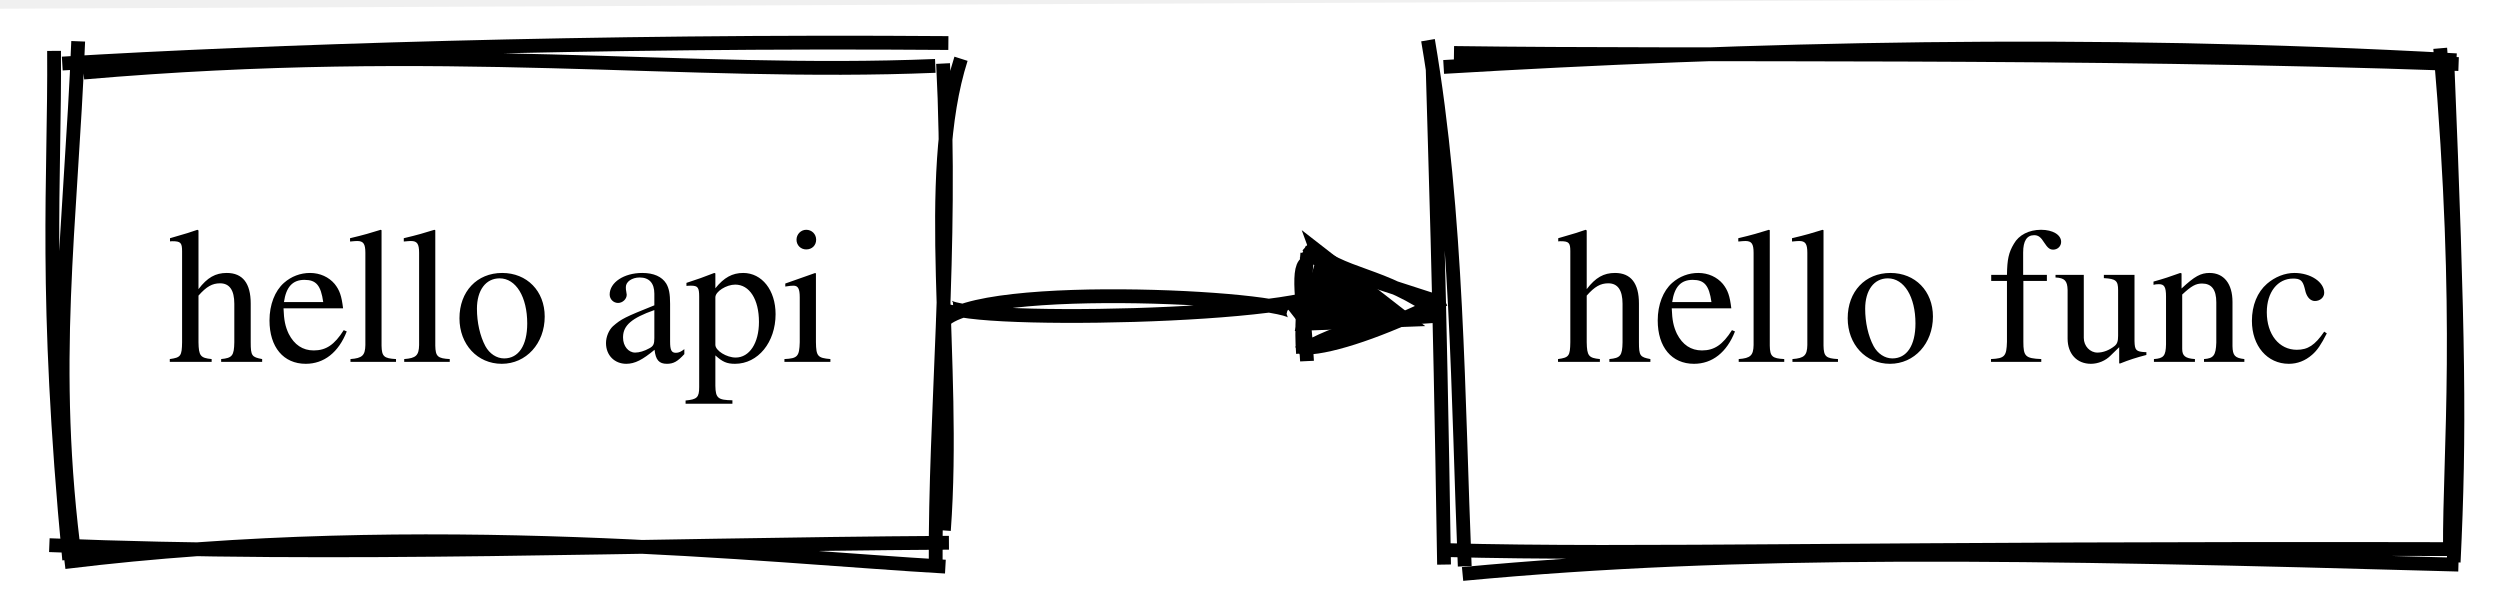
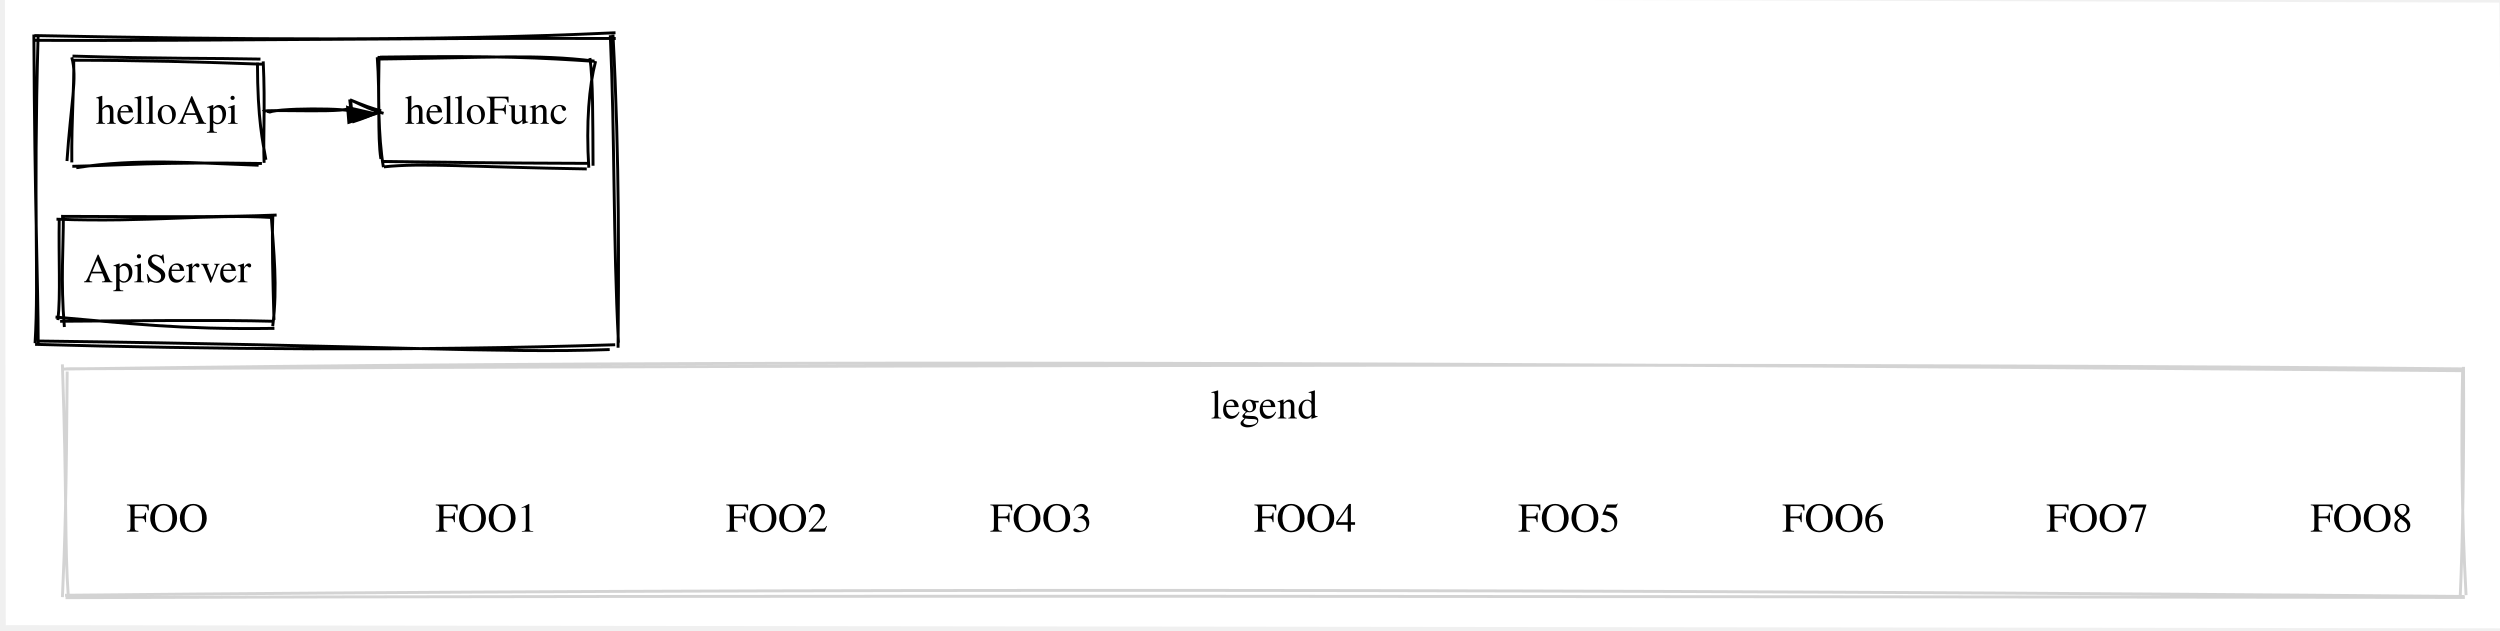
- <svg xmlns="http://www.w3.org/2000/svg" width="181pt" height="44pt" viewBox="0.00 0.00 180.97 44.00">
-   <g id="graph0" class="graph" transform="scale(1 1) rotate(0) translate(4 40)">
+ <svg xmlns="http://www.w3.org/2000/svg" width="852pt" height="215pt" viewBox="0.00 0.00 851.53 215.00">
+   <g id="graph0" class="graph" transform="scale(1 1) rotate(0) translate(4 211)">
    <g>
-       <path d="M-5.539 5.007 L-5.095 -39.364 L176.997 -40.168 L178.119 5.292 L-4.86 4.968" stroke="none" stroke-width="0" fill="white" fill-rule="evenodd" />
-       <path d="M-3.027 4.032 C-3.567 -11.016, -4.094 -25.156, -5.057 -38.663 M-3.404 3.046 C-4.662 -10.651, -4.222 -25.452, -3.827 -40.03 M-3.457 -41.657 C67.239 -42.074, 134.245 -39.31, 175.448 -41.492 M-3.605 -40.524 C63.049 -38.799, 131.44 -38.371, 176.739 -39.825 M175.492 -39.633 C176.85 -23.523, 177.023 -9.133, 177.708 2.899 M177.412 -40.713 C176.863 -28.078, 177.306 -16.064, 177.556 4.832 M178.65 4.908 C136.544 6.894, 92.775 6.24, -3.391 3.961 M175.98 4.364 C138.314 5.531, 101.199 6.284, -4.745 4.733 M-4 4 C-4 4, -4 4, -4 4 M-4 4 C-4 4, -4 4, -4 4" stroke="transparent" stroke-width="1" fill="none" />
+       <path d="M-2.266 2.168 L-2.548 -212.49 L847.524 -210.116 L849.318 3.129 L-2.074 2.043" stroke="none" stroke-width="0" fill="white" fill-rule="evenodd" />
+       <path d="M-4.199 3.209 C-6.463 -49.274, -5.781 -99.011, -4.463 -212.355 M-3.478 3.258 C-4.481 -43.059, -4.411 -89.432, -3.93 -210.324 M-3.39 -211.404 C174.431 -209.954, 351.802 -211, 847.111 -211.288 M-3.902 -210.692 C182.435 -209.537, 369.527 -209.156, 847.592 -210.765 M847.868 -209.991 C848.249 -150.865, 847.683 -94.476, 847.993 5.081 M848.106 -211.391 C848.719 -137.946, 849.353 -64.043, 846.975 3.94 M846.881 4.465 C548.883 7.486, 251.13 6.261, -4.304 4.014 M847.266 3.724 C516.424 1.365, 184.888 1.864, -3.786 4.275 M-4 4 C-4 4, -4 4, -4 4 M-4 4 C-4 4, -4 4, -4 4" stroke="transparent" stroke-width="1" fill="none" />
+     </g>
+     <g id="clust1" class="cluster">
+       <g>
+         <path d="M16.263 -9.298 L19.053 -84.97 L834.58 -84.28 L835.501 -9.22 L19.31 -6.464" stroke="none" stroke-width="0" fill="none" fill-rule="evenodd" />
+         <path d="M19.058 -7.444 C17.766 -25.338, 18.614 -41.189, 17.027 -86.83 M17.034 -7.499 C17.883 -25.391, 18.416 -43.38, 18.663 -84.374 M18.334 -85.32 C326.334 -86.528, 636.182 -87.308, 835.361 -85.285 M17.48 -85.229 C205.022 -87.852, 391.143 -88.179, 835.783 -84.665 M835.327 -85.98 C835.545 -56.144, 835.066 -26.28, 834.194 -7.41 M835.04 -85.36 C834.56 -61.262, 834.645 -36.296, 836.198 -8.176 M835.788 -7.384 C548.358 -7.695, 259.001 -8.158, 18.105 -7.313 M835.684 -7.728 C546.691 -10.234, 258.15 -10.574, 17.924 -8.134 M17.77 -8 C17.77 -8, 17.77 -8, 17.77 -8 M17.77 -8 C17.77 -8, 17.77 -8, 17.77 -8" stroke="lightgrey" stroke-width="1" fill="none" />
+       </g>
+       <text text-anchor="middle" x="426.65" y="-68.4" font-family="Times,serif" font-size="14.00">legend</text>
+     </g>
+     <g id="clust2" class="cluster">
+       <g>
+         <path d="M7.594 -91.66 L7.447 -198.514 L205.54 -199.285 L204.488 -93.924 L6.745 -92.624" stroke="none" stroke-width="0" fill="none" fill-rule="evenodd" />
+         <path d="M7.715 -94.038 C9.06 -116.82, 7.084 -138.822, 8.753 -199.014 M8.78 -93.889 C8.733 -115.786, 7.616 -138.97, 7.305 -199.23 M7.158 -197.252 C72.038 -196.993, 133.318 -198.16, 205.6 -197.879 M7.491 -198.883 C74.761 -197.541, 142.227 -196.896, 205.531 -199.839 M203.751 -198.998 C205.313 -164.314, 204.71 -129.402, 206.534 -94.223 M204.667 -199.176 C206.952 -156.825, 206.612 -116.517, 206.402 -92.499 M203.551 -91.874 C166.724 -90.509, 124.249 -93.33, 9.19 -94.775 M205.421 -93.51 C135.71 -91.246, 65.83 -92.015, 7.718 -93.644 M8 -93 C8 -93, 8 -93, 8 -93 M8 -93 C8 -93, 8 -93, 8 -93" stroke="black" stroke-width="1" fill="none" />
+       </g>
    </g>
    <g id="node1" class="node">
      <g>
-         <path d="M63.868 -34.88 L0.13 -35.951 L0.367 -1.31 L63.936 -1.438 L64.457 -37.706" stroke="none" stroke-width="0" fill="none" fill-rule="evenodd" />
-         <path d="M63.701 -35.229 C45.454 -34.48, 28.448 -37.023, 2.036 -34.747 M64.647 -36.884 C39.122 -37.083, 14.958 -36.271, 0.493 -35.399 M1.646 -37.01 C1.113 -23.58, -0.481 -13.707, 1.442 0.699 M-0.101 -36.316 C-0.03 -26.891, -0.862 -18.923, 0.995 0.525 M0.661 0.696 C26.884 -2.528, 51.788 0.313, 64.431 1.024 M-0.443 -0.53 C20.912 0.34, 41.579 -0.563, 64.688 -0.705 M64.323 -1.596 C65.228 -13.922, 62.787 -27.063, 65.562 -35.746 M63.729 0.873 C63.667 -10.122, 64.958 -21.822, 64.263 -35.4 M64.4 -36 C64.4 -36, 64.4 -36, 64.4 -36 M64.4 -36 C64.4 -36, 64.4 -36, 64.4 -36" stroke="black" stroke-width="1" fill="none" />
+         <path d="M77.788 -51.556 L26.93 -53.379 L26.508 -16.35 L77.819 -14.478 L81.737 -51.117" stroke="none" stroke-width="0" fill="white" fill-rule="evenodd" />
+         <path d="M80.859 -53.989 C61.081 -51.031, 46.179 -51.984, 24.113 -53.269 M79.684 -51.281 C65.984 -51.631, 50.173 -52.389, 25.642 -52.899 M27.696 -53.432 C26.167 -40.5, 26.116 -26.365, 27.649 -14.8 M26.161 -51.359 C24.742 -39.578, 24.574 -26.554, 24.835 -15.717 M25.63 -17.935 C45.377 -14.337, 64.427 -13.906, 81.591 -17.566 M24.888 -15.932 C37.548 -15.885, 48.52 -16.634, 80.389 -15.04 M78.509 -16.094 C81.284 -26.313, 78.456 -36.19, 80.716 -51.136 M80.731 -16.11 C80.916 -25.939, 80.774 -35.398, 78.911 -52.362 M79.77 -52 C79.77 -52, 79.77 -52, 79.77 -52 M79.77 -52 C79.77 -52, 79.77 -52, 79.77 -52" stroke="white" stroke-width="1" fill="none" />
      </g>
-       <text text-anchor="middle" x="32.3" y="-13.8" font-family="Times,serif" font-size="14.00">hello api</text>
+       <text text-anchor="middle" x="52.77" y="-29.8" font-family="Times,serif" font-size="14.00">FOO</text>
    </g>
    <g id="node2" class="node">
      <g>
-         <path d="M173.908 -36.32 L100.579 -36.367 L100.487 0.717 L174.347 1.106 L171.253 -36.263" stroke="none" stroke-width="0" fill="none" fill-rule="evenodd" />
-         <path d="M173.83 -35.635 C146.935 -37.128, 122.455 -36.457, 100.505 -35.153 M173.987 -35.363 C145.937 -36.357, 119.304 -35.916, 101.253 -36.165 M99.373 -37.09 C101.536 -24.405, 101.531 -11.026, 102.032 0.999 M99.71 -35.032 C99.885 -28.344, 100.193 -20.95, 100.534 0.876 M101.875 1.556 C122.082 -0.349, 142.113 -0.014, 173.977 0.88 M100.567 -0.176 C114.716 0.199, 130.981 -0.346, 173.897 -0.244 M173.36 -0.21 C173.321 -7.466, 174.366 -16.675, 172.656 -36.503 M173.63 0.703 C174.084 -8.652, 173.995 -15.474, 173.163 -35.781 M173.15 -36 C173.15 -36, 173.15 -36, 173.15 -36 M173.15 -36 C173.15 -36, 173.15 -36, 173.15 -36" stroke="black" stroke-width="1" fill="none" />
+         <path d="M189.404 -52.568 L135.11 -51.888 L133.93 -16.228 L187.185 -15.494 L187.828 -51.362" stroke="none" stroke-width="0" fill="white" fill-rule="evenodd" />
+         <path d="M189.201 -52.221 C166.364 -51.698, 147.032 -50.727, 135.009 -50.261 M187.711 -51.092 C170.179 -52.473, 152.278 -53.123, 133.894 -52.841 M135.937 -53.175 C134.547 -43.583, 135.342 -35.926, 135.556 -14.417 M134.43 -51.829 C135.143 -39.864, 134.087 -29.25, 133.977 -16.518 M136.26 -15.122 C144.322 -16.88, 157.653 -14.566, 188.387 -14.492 M135.09 -15.273 C152.502 -15.366, 171.171 -15.99, 189.504 -16.106 M187.657 -16.268 C189.713 -31.18, 190.183 -45.574, 187.46 -51.171 M188.673 -16.923 C188.376 -25.96, 189.575 -33.955, 188.222 -52.257 M188.53 -52 C188.53 -52, 188.53 -52, 188.53 -52 M188.53 -52 C188.53 -52, 188.53 -52, 188.53 -52" stroke="white" stroke-width="1" fill="none" />
      </g>
-       <text text-anchor="middle" x="136.78" y="-13.8" font-family="Times,serif" font-size="14.00">hello func</text>
+       <text text-anchor="middle" x="161.53" y="-29.8" font-family="Times,serif" font-size="14.00">FOO1</text>
    </g>
-     <g id="edge1" class="edge">
+     <g id="node3" class="node">
      <g>
-         <path d="M65.254 -16.424 M64.5 -18 C64.211 -16.482, 91.737 -16.971, 92.393 -19.184 M64.175 -16.615 C66.543 -19.8, 91.088 -18.374, 89.568 -17.185" stroke="black" stroke-width="1" fill="none" />
+         <path d="M287.088 -53.328 L235.236 -53.118 L234.041 -15.307 L288.936 -14.661 L289.451 -51.072" stroke="none" stroke-width="0" fill="white" fill-rule="evenodd" />
+         <path d="M286.295 -52.197 C274.494 -50.845, 262.787 -51.361, 232.545 -50.45 M287.805 -51.332 C275.897 -51.157, 264.783 -51.463, 234.219 -51.751 M234.289 -53.062 C235.299 -40.718, 232.725 -28.649, 235.495 -14.584 M233.374 -51.517 C233.895 -36.894, 233.728 -23.273, 233.166 -16.586 M234.693 -17.466 C251.427 -17.171, 272.761 -17.151, 288.087 -15.65 M233.584 -16.835 C245.784 -16.107, 256.933 -15.294, 286.653 -15.146 M289.394 -17.526 C286.107 -27.743, 289.764 -42.516, 287.386 -53.531 M286.755 -16.17 C288.219 -23.507, 288.274 -33.455, 288.121 -51.957 M287.53 -52 C287.53 -52, 287.53 -52, 287.53 -52 M287.53 -52 C287.53 -52, 287.53 -52, 287.53 -52" stroke="white" stroke-width="1" fill="none" />
+       </g>
+       <text text-anchor="middle" x="260.53" y="-29.8" font-family="Times,serif" font-size="14.00">FOO2</text>
+     </g>
+     <g id="node4" class="node">
+       <g>
+         <path d="M379.449 -53.743 L323.099 -50.926 L321.567 -14.084 L378.52 -17.425 L379.403 -51.741" stroke="none" stroke-width="0" fill="white" fill-rule="evenodd" />
+         <path d="M378.1 -52.374 C354.6 -51.394, 335.908 -53.544, 325.46 -50.54 M378.108 -51.574 C357.727 -52.243, 336.204 -52.309, 323.187 -52.399 M322.399 -52.986 C323.124 -44.368, 323.303 -31.911, 324.32 -15.882 M324.373 -52.868 C324.651 -41.076, 323.039 -31.963, 323.346 -16.713 M323.208 -16.52 C336.362 -15.905, 345.426 -14.333, 378.669 -15.436 M322.69 -15.402 C338.629 -15.742, 351.873 -15.971, 377.536 -16.515 M376.539 -15.363 C376.134 -23.517, 376.369 -32.166, 379.456 -53.853 M377.43 -16.017 C377.742 -26.862, 376.65 -38.712, 377.663 -51.083 M377.53 -52 C377.53 -52, 377.53 -52, 377.53 -52 M377.53 -52 C377.53 -52, 377.53 -52, 377.53 -52" stroke="white" stroke-width="1" fill="none" />
+       </g>
+       <text text-anchor="middle" x="350.53" y="-29.8" font-family="Times,serif" font-size="14.00">FOO3</text>
+     </g>
+     <g id="node5" class="node">
+       <g>
+         <path d="M465.897 -53.98 L412.218 -52.116 L414.862 -14.32 L469.386 -14.676 L466.513 -53.513" stroke="none" stroke-width="0" fill="white" fill-rule="evenodd" />
+         <path d="M468.351 -50.946 C456.317 -49.672, 443.268 -52.296, 411.608 -51.001 M466.584 -51.828 C453.266 -50.893, 440.197 -51.286, 412.673 -51.502 M415.495 -50.603 C413.39 -41.61, 414.668 -32.718, 414.05 -15.686 M414.437 -52.041 C413.625 -37.77, 413.861 -24.069, 413.542 -16.197 M415.457 -16.01 C436.252 -15.399, 455.356 -16.08, 469.054 -14.925 M414.345 -15.814 C426.04 -16.096, 439.921 -16.192, 467.939 -15.66 M469.295 -16.215 C467.095 -25.755, 466.479 -35.2, 469.137 -52.332 M467.443 -15.716 C466.9 -24.509, 467.455 -30.614, 466.976 -52.74 M467.53 -52 C467.53 -52, 467.53 -52, 467.53 -52 M467.53 -52 C467.53 -52, 467.53 -52, 467.53 -52" stroke="white" stroke-width="1" fill="none" />
+       </g>
+       <text text-anchor="middle" x="440.53" y="-29.8" font-family="Times,serif" font-size="14.00">FOO4</text>
+     </g>
+     <g id="node6" class="node">
+       <g>
+         <path d="M559.128 -50.173 L502.613 -50.615 L502.84 -17.317 L557.426 -17.069 L558.499 -52.708" stroke="none" stroke-width="0" fill="white" fill-rule="evenodd" />
+         <path d="M559.12 -50.582 C539.016 -49.855, 524.206 -51.206, 502.88 -50.262 M556.865 -52.927 C544.28 -51.272, 528.849 -53.05, 502.882 -52.024 M501.698 -52.113 C503.811 -42.068, 503.284 -31.156, 505.396 -17.549 M503.489 -51.144 C504.437 -43.277, 504.436 -32.833, 502.841 -16.732 M503.667 -16.02 C520.525 -14.035, 535.137 -16.993, 556.746 -17.412 M502.982 -16.941 C523.071 -16.575, 542.898 -17.113, 557.531 -15.433 M555.921 -14.759 C556.826 -24.528, 555.691 -32.586, 557.821 -52.837 M556.942 -16.582 C558.442 -24.364, 556.744 -31.77, 556.625 -51.069 M557.53 -52 C557.53 -52, 557.53 -52, 557.53 -52 M557.53 -52 C557.53 -52, 557.53 -52, 557.53 -52" stroke="white" stroke-width="1" fill="none" />
+       </g>
+       <text text-anchor="middle" x="530.53" y="-29.8" font-family="Times,serif" font-size="14.00">FOO5</text>
+     </g>
+     <g id="node7" class="node">
+       <g>
+         <path d="M648.359 -50.484 L595.084 -50.015 L593.976 -16.19 L645.898 -16.017 L646.296 -51.483" stroke="none" stroke-width="0" fill="white" fill-rule="evenodd" />
+         <path d="M646.787 -50.985 C630.887 -50.935, 611.079 -50.697, 591.829 -53.633 M647.498 -51.436 C629.737 -51.811, 609.779 -52.988, 593.091 -52.188 M593.559 -53.953 C595.189 -44.097, 594.243 -36.9, 594.111 -14.242 M593.263 -51.885 C593.831 -45.019, 594.311 -36.771, 593.147 -15.795 M591.61 -14.798 C611.927 -15.84, 633.19 -15.596, 647.804 -16.938 M593.976 -16.953 C612.998 -15.497, 634.709 -15.295, 647.212 -16.506 M647.524 -15.99 C649.46 -24.154, 648.448 -32.55, 645.865 -53.31 M646.579 -16.658 C647.594 -25.348, 647.006 -34.504, 647.957 -52.311 M647.53 -52 C647.53 -52, 647.53 -52, 647.53 -52 M647.53 -52 C647.53 -52, 647.53 -52, 647.53 -52" stroke="white" stroke-width="1" fill="none" />
+       </g>
+       <text text-anchor="middle" x="620.53" y="-29.8" font-family="Times,serif" font-size="14.00">FOO6</text>
+     </g>
+     <g id="node8" class="node">
+       <g>
+         <path d="M738.124 -50.415 L685.252 -50.064 L681.646 -17.925 L739.508 -17.465 L736.879 -51.657" stroke="none" stroke-width="0" fill="white" fill-rule="evenodd" />
+         <path d="M739.333 -50.184 C715.106 -50.463, 695.788 -51.887, 683.641 -50.494 M737.875 -52.214 C717.993 -51.796, 699.645 -51.416, 683.805 -51.438 M684.446 -51.771 C684.493 -40.673, 681.966 -28.87, 684.659 -15.06 M682.997 -52.937 C684.002 -42.678, 683.396 -32.719, 683.217 -16.57 M682.017 -14.637 C704.257 -15.367, 723.244 -13.99, 738.397 -16.946 M682.981 -16.669 C697.11 -15.431, 710.951 -16.131, 737.07 -15.005 M736.543 -15.643 C738.648 -23.981, 738.15 -30.242, 736.586 -53.338 M737.338 -15.026 C737.396 -28.323, 738.392 -40.94, 736.627 -52.475 M737.53 -52 C737.53 -52, 737.53 -52, 737.53 -52 M737.53 -52 C737.53 -52, 737.53 -52, 737.53 -52" stroke="white" stroke-width="1" fill="none" />
+       </g>
+       <text text-anchor="middle" x="710.53" y="-29.8" font-family="Times,serif" font-size="14.00">FOO7</text>
+     </g>
+     <g id="node9" class="node">
+       <g>
+         <path d="M825.766 -52.514 L775.245 -50.764 L774.013 -15.262 L827.125 -17.573 L825.597 -53.535" stroke="none" stroke-width="0" fill="white" fill-rule="evenodd" />
+         <path d="M828.544 -52.989 C815.087 -53.204, 798.004 -53.317, 774.708 -50.21 M827.738 -52.887 C809.465 -51.897, 790.683 -50.782, 773.802 -51.588 M774.355 -51.778 C773.253 -40.406, 774.197 -30.456, 773.455 -16.292 M772.8 -52.479 C774.384 -43.977, 773.775 -36.112, 773.784 -15.895 M775.442 -14.024 C792.97 -14.607, 810.805 -16, 828.415 -16.792 M773.283 -16.633 C787.889 -15.533, 802.937 -16.938, 827.591 -16.426 M826.128 -17.485 C828.456 -29.493, 829.329 -42.066, 827.233 -52.877 M828.073 -15.842 C827.073 -27.934, 827.583 -42.163, 827.324 -52.687 M827.53 -52 C827.53 -52, 827.53 -52, 827.53 -52 M827.53 -52 C827.53 -52, 827.53 -52, 827.53 -52" stroke="white" stroke-width="1" fill="none" />
+       </g>
+       <text text-anchor="middle" x="800.53" y="-29.8" font-family="Times,serif" font-size="14.00">FOO8</text>
+     </g>
+     <g id="node10" class="node">
+       <g>
+         <path d="M198.678 -189.619 L124.371 -192.457 L124.753 -155.798 L195.717 -154.095 L198.606 -192.716" stroke="none" stroke-width="0" fill="none" fill-rule="evenodd" />
+         <path d="M198.364 -190.172 C178.296 -192.656, 162.66 -191.293, 125.228 -190.887 M198.113 -190.106 C180.877 -191.262, 165.877 -192.104, 125.247 -191.533 M124.335 -191.497 C125.312 -178.267, 124.354 -164.438, 125.57 -156.843 M124.95 -191.927 C124.683 -178.541, 124.636 -164.685, 126.428 -154.02 M126.593 -154.133 C139.616 -155.567, 156.198 -154.057, 195.731 -153.432 M125.668 -155.973 C145.014 -155.753, 163.14 -155.409, 196.726 -155.323 M196.421 -153.841 C195.475 -169.075, 196.532 -181.757, 198.749 -190.155 M197.873 -154.519 C197.787 -170.022, 197.865 -184.313, 196.807 -191.216 M197.53 -191 C197.53 -191, 197.53 -191, 197.53 -191 M197.53 -191 C197.53 -191, 197.53 -191, 197.53 -191" stroke="black" stroke-width="1" fill="none" />
+       </g>
+       <text text-anchor="middle" x="161.53" y="-168.8" font-family="Times,serif" font-size="14.00">helloFunc</text>
+     </g>
+     <g id="node11" class="node">
+       <g>
+         <path d="M84.735 -192.27 L18.661 -192.485 L21.952 -156.527 L84.609 -154.534 L85.679 -189.442" stroke="none" stroke-width="0" fill="none" fill-rule="evenodd" />
+         <path d="M85.01 -189.123 C65.085 -189.854, 42.866 -190.499, 20.241 -190.463 M84.533 -190.864 C68.609 -191.222, 51.02 -190.925, 20.476 -191.888 M20.21 -191.47 C22.217 -184.64, 19.895 -175.663, 18.589 -156.124 M20.886 -190.226 C21.087 -181.501, 20.105 -170.891, 20.238 -155.647 M21.754 -153.841 C42.669 -157.114, 62.217 -155.445, 83.9 -154.687 M20.415 -154.318 C35.168 -154.622, 50.678 -155.871, 85.026 -155.281 M86.377 -156.543 C85.36 -162.715, 83.543 -169.728, 83.498 -189.736 M85.775 -155.498 C85.392 -164.796, 86.202 -174.539, 85.468 -190.078 M85.26 -191 C85.26 -191, 85.26 -191, 85.26 -191 M85.26 -191 C85.26 -191, 85.26 -191, 85.26 -191" stroke="black" stroke-width="1" fill="none" />
+       </g>
+       <text text-anchor="middle" x="52.77" y="-168.8" font-family="Times,serif" font-size="14.00">helloApi</text>
+     </g>
+     <g id="edge9" class="edge">
+       <g>
+         <path d="M87.196 -174.076 M85.4 -173 C86.396 -174.008, 117.257 -172.056, 115.103 -174.696 M87.176 -172.443 C87.546 -174.317, 117.234 -174.304, 115.913 -172.719" stroke="black" stroke-width="1" fill="none" />
      </g>
      <g>
-         <path d="M90.229 -23.339 L99.167 -16.39 L89.724 -16.034 L91.146 -20.82" stroke="none" stroke-width="0" fill="black" fill-rule="evenodd" />
-         <path d="M90.612 -22.241 C93.341 -19.829, 95.898 -20.406, 100.233 -17.259 M90.308 -21.764 C93.634 -20.104, 96.565 -19.326, 99.99 -18.187 M100.59 -17.151 C96.101 -16.994, 92.943 -16.189, 90.003 -14.464 M100.54 -18.323 C96.921 -16.462, 93.066 -15.045, 90.944 -14.85 M90.613 -13.856 C90.449 -17.326, 89.788 -20.511, 90.561 -20.964 M90.322 -14.414 C90.193 -16.19, 90.303 -17.81, 90.637 -21.663 M90.49 -21.5 C90.49 -21.5, 90.49 -21.5, 90.49 -21.5 M90.49 -21.5 C90.49 -21.5, 90.49 -21.5, 90.49 -21.5" stroke="black" stroke-width="1" fill="none" />
+         <path d="M113.886 -174.951 L125.501 -172.291 L114.202 -168.641 L113.669 -175.301" stroke="none" stroke-width="0" fill="black" fill-rule="evenodd" />
+         <path d="M116.015 -176.597 C119.468 -174.98, 122.586 -173.4, 126.481 -172.377 M115.03 -177.012 C118.864 -175.389, 123.137 -173.773, 125.692 -173.262 M124.95 -173.607 C122.984 -171.918, 121.808 -171.224, 116.086 -170.119 M125.18 -173.174 C122.309 -171.706, 119.712 -170.648, 115.804 -169.412 M115.679 -169.719 C115.716 -170.678, 115.429 -173.22, 114.942 -177.119 M115.589 -169.361 C115.422 -171.634, 115.686 -173.87, 115.315 -176.263 M115.5 -176.5 C115.5 -176.5, 115.5 -176.5, 115.5 -176.5 M115.5 -176.5 C115.5 -176.5, 115.5 -176.5, 115.5 -176.5" stroke="black" stroke-width="1" fill="none" />
      </g>
+     </g>
+     <g id="node12" class="node">
+       <g>
+         <path d="M88.419 -137.912 L15.992 -138.072 L15.164 -101.883 L91.085 -102.236 L88.156 -138.794" stroke="none" stroke-width="0" fill="none" fill-rule="evenodd" />
+         <path d="M88.569 -136.866 C67.365 -138.174, 46.506 -135.127, 15.015 -136.298 M90.039 -137.711 C71.321 -136.968, 53.588 -137.13, 16.585 -137.263 M17.349 -137.45 C17.424 -127.423, 16.366 -115.127, 17.704 -99.556 M15.958 -136.757 C15.693 -123.326, 16.466 -110.331, 15.498 -101.914 M14.687 -102.945 C38.775 -100.9, 56.466 -98.623, 89.288 -99.09 M16.247 -101.515 C44.043 -101.68, 69.348 -102.033, 88.759 -101.514 M88.701 -99.819 C90.449 -113.368, 88.972 -125.851, 88.261 -136.681 M89.138 -101.967 C88.747 -115.745, 88.396 -128.789, 88.739 -137.189 M89.31 -137 C89.31 -137, 89.31 -137, 89.31 -137 M89.31 -137 C89.31 -137, 89.31 -137, 89.31 -137" stroke="black" stroke-width="1" fill="none" />
+       </g>
+       <text text-anchor="middle" x="52.77" y="-114.8" font-family="Times,serif" font-size="14.00">ApiServer</text>
    </g>
  </g>
</svg>
